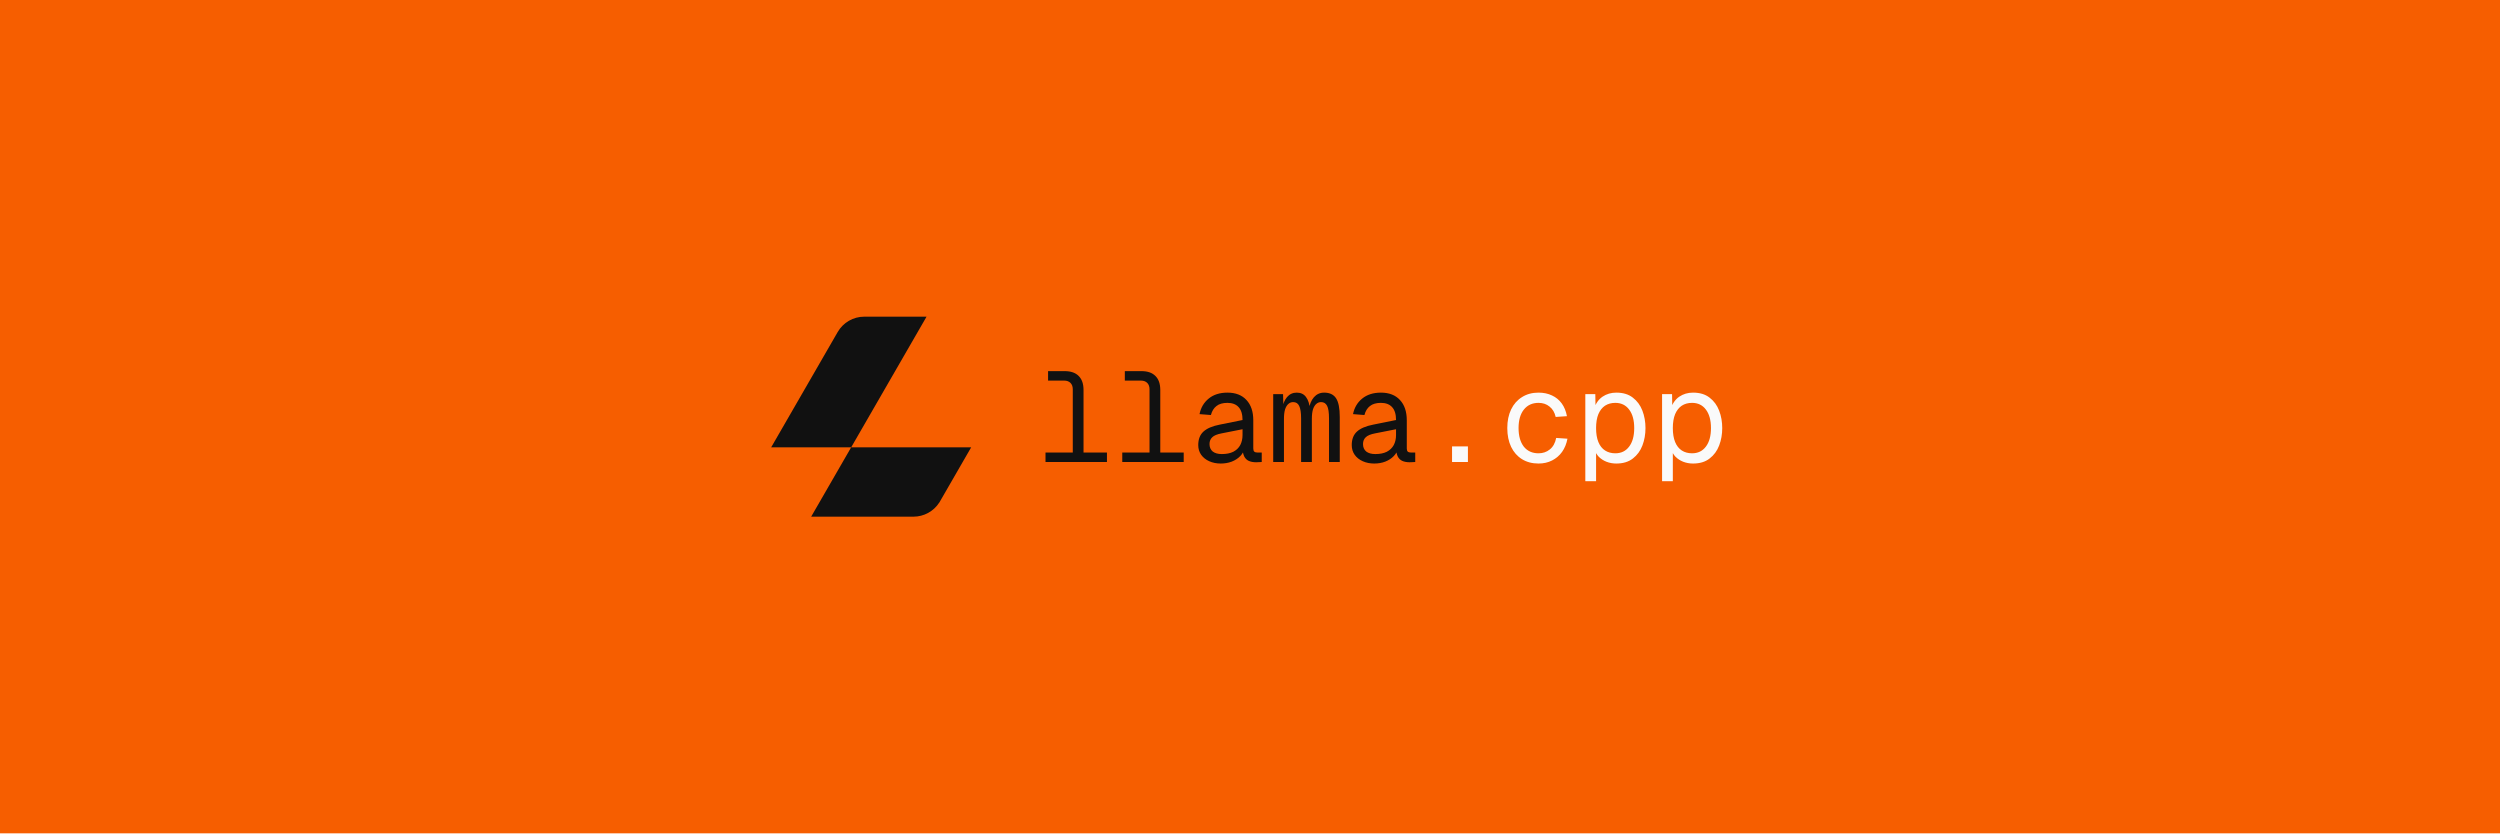
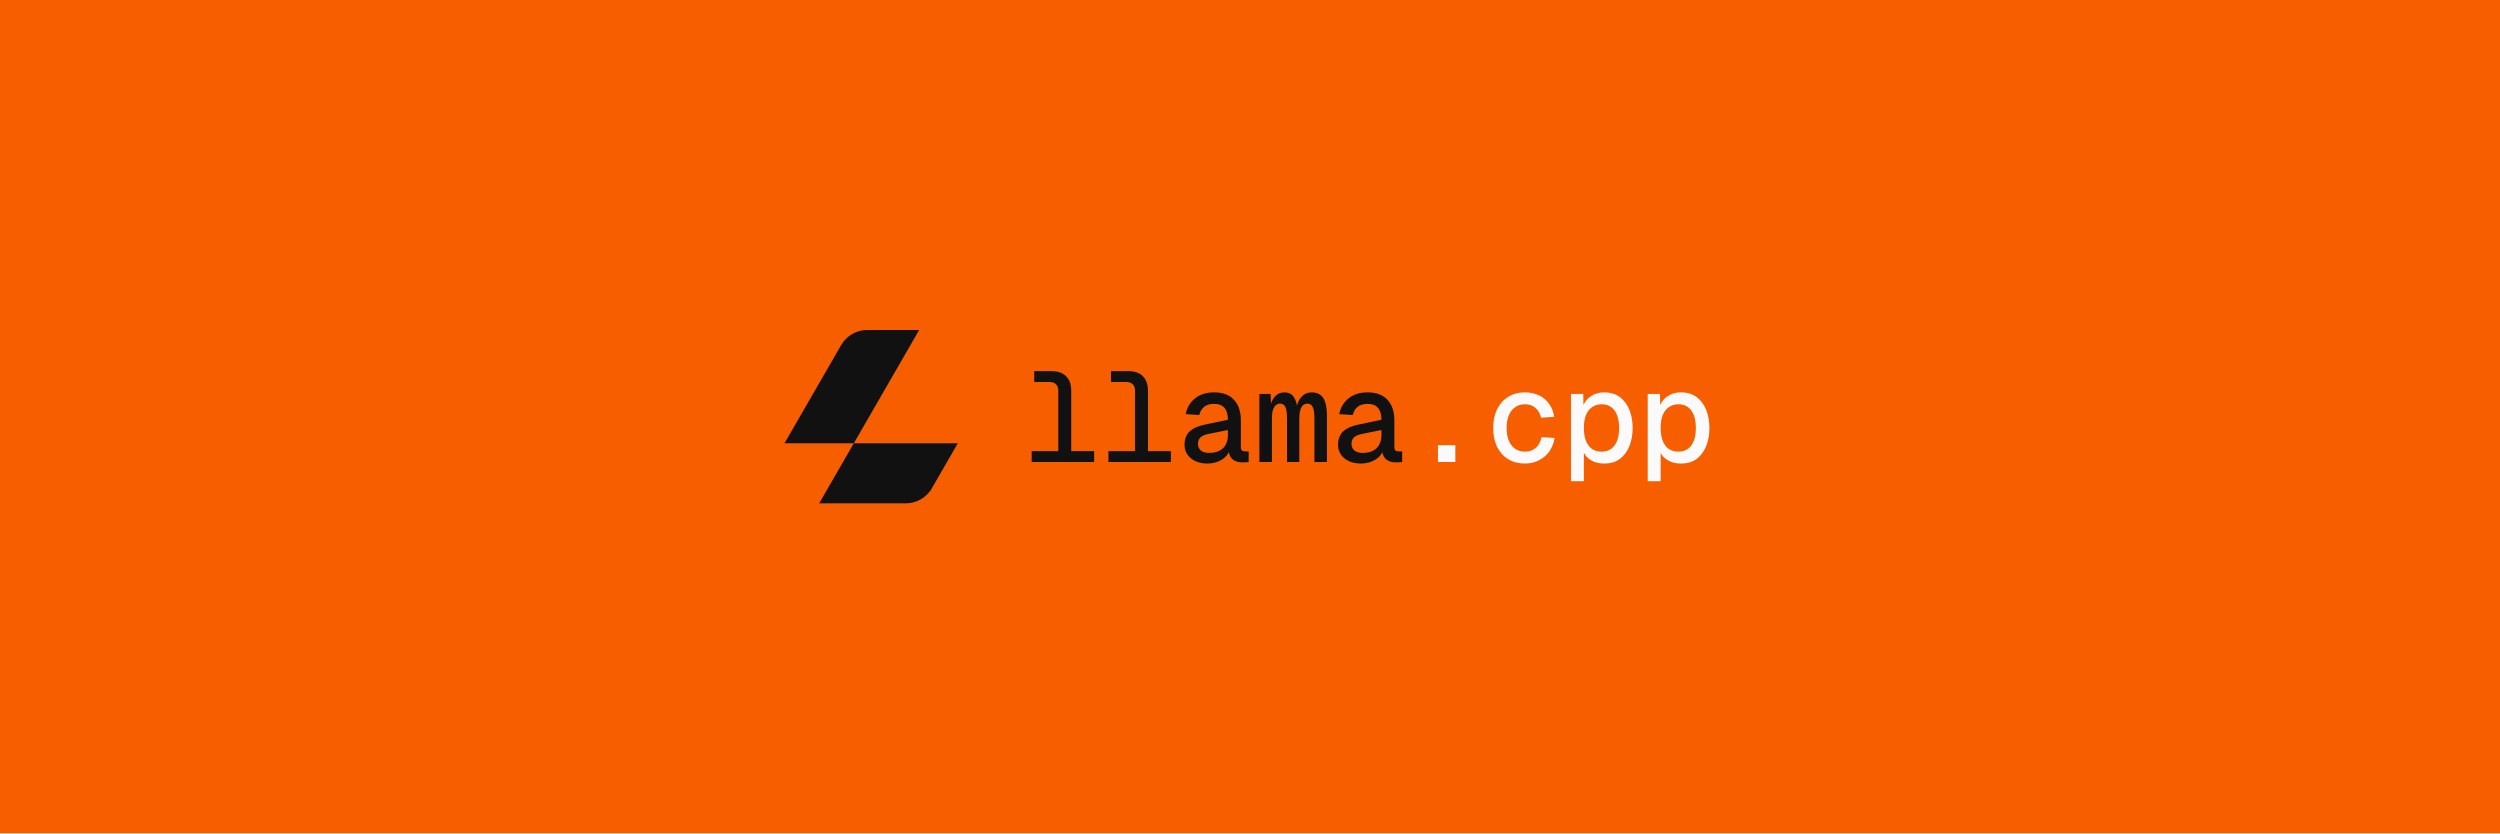
<svg xmlns="http://www.w3.org/2000/svg" width="7500" height="2500" viewBox="0 0 7500 2500" fill="none">
  <rect width="7500" height="2500" fill="#F65E00" />
-   <path d="M2913.5 1342L2817.75 1508L2817.64 1507.93C2800.75 1534.07 2771.69 1550 2740.36 1550H2433.5L2513.82 1410.77L2553.5 1342H2913.5ZM2553.5 1342H2313.5L2426.58 1146L2513.1 996.025C2529.53 967.546 2559.91 950 2592.79 950H2779.65L2553.5 1342Z" fill="#111111" />
-   <path d="M3218.33 1386V1167.89C3218.33 1159.7 3216.03 1153.3 3211.42 1148.69C3206.81 1144.08 3200.41 1141.78 3192.22 1141.78H3144.22V1113.36H3193.76C3212.44 1113.36 3226.52 1118.22 3236 1127.95C3245.72 1137.42 3250.59 1151.5 3250.59 1170.19V1386H3218.33ZM3136.54 1386V1357.58H3320.86V1386H3136.54ZM3448.58 1386V1167.89C3448.58 1159.7 3446.28 1153.3 3441.67 1148.69C3437.06 1144.08 3430.66 1141.78 3422.47 1141.78H3374.47V1113.36H3424.01C3442.69 1113.36 3456.77 1118.22 3466.25 1127.95C3475.97 1137.42 3480.84 1151.5 3480.84 1170.19V1386H3448.58ZM3366.79 1386V1357.58H3551.11V1386H3366.79ZM3662.32 1390.61C3649.52 1390.61 3638 1388.3 3627.76 1383.7C3617.52 1379.09 3609.46 1372.69 3603.57 1364.5C3597.68 1356.05 3594.74 1346.32 3594.74 1335.31C3594.74 1317.9 3599.86 1304.46 3610.1 1294.99C3620.59 1285.26 3636.98 1278.22 3659.25 1273.87L3727.6 1260.05C3727.6 1242.64 3723.63 1229.71 3715.7 1221.26C3708.02 1212.82 3696.88 1208.59 3682.29 1208.59C3668.21 1208.59 3657.2 1211.79 3649.26 1218.19C3641.33 1224.34 3635.82 1233.3 3632.75 1245.07L3598.58 1242.38C3602.42 1223.18 3611.5 1207.7 3625.84 1195.92C3640.43 1183.89 3659.25 1177.87 3682.29 1177.87C3706.86 1177.87 3725.94 1185.3 3739.5 1200.14C3753.07 1214.74 3759.86 1234.96 3759.86 1260.82V1345.3C3759.86 1349.9 3760.88 1353.1 3762.93 1354.9C3764.98 1356.69 3768.05 1357.58 3772.14 1357.58H3785.2V1386C3783.66 1386.26 3781.23 1386.38 3777.9 1386.38C3774.58 1386.64 3771.38 1386.77 3768.3 1386.77C3759.6 1386.77 3752.18 1385.36 3746.03 1382.54C3740.14 1379.73 3735.66 1375.25 3732.59 1369.1C3729.52 1362.7 3727.86 1354.51 3727.6 1344.53H3733.74C3731.95 1353.23 3727.6 1361.17 3720.69 1368.34C3714.03 1375.25 3705.58 1380.75 3695.34 1384.85C3685.1 1388.69 3674.1 1390.61 3662.32 1390.61ZM3665.39 1362.19C3679.22 1362.19 3690.74 1359.89 3699.95 1355.28C3709.17 1350.42 3716.08 1343.76 3720.69 1335.31C3725.3 1326.61 3727.6 1316.62 3727.6 1305.36V1287.7L3665.39 1299.98C3651.57 1302.54 3641.97 1306.51 3636.59 1311.89C3631.22 1317.01 3628.53 1323.79 3628.53 1332.24C3628.53 1341.71 3631.73 1349.14 3638.13 1354.51C3644.78 1359.63 3653.87 1362.19 3665.39 1362.19ZM3819.61 1386V1182.48H3849.18L3850.33 1227.79L3846.49 1227.02C3848.79 1211.92 3853.66 1200.02 3861.08 1191.31C3868.76 1182.35 3878.49 1177.87 3890.27 1177.87C3902.3 1177.87 3911.51 1182.22 3917.91 1190.93C3924.57 1199.63 3928.67 1212.43 3930.2 1229.33H3926.36C3928.67 1213.46 3933.79 1200.91 3941.72 1191.7C3949.91 1182.48 3960.15 1177.87 3972.44 1177.87C3988.83 1177.87 4000.73 1183.5 4008.15 1194.77C4015.58 1206.03 4019.29 1224.72 4019.29 1250.83V1386H3987.03V1255.44C3987.03 1237.26 3985.11 1224.59 3981.27 1217.42C3977.43 1210 3971.42 1206.29 3963.23 1206.29C3957.85 1206.29 3953.11 1208.08 3949.02 1211.66C3944.92 1214.99 3941.59 1220.37 3939.03 1227.79C3936.73 1235.22 3935.58 1244.69 3935.58 1256.21V1386H3903.32V1255.44C3903.32 1238.03 3901.4 1225.49 3897.56 1217.81C3893.98 1210.13 3887.96 1206.29 3879.51 1206.29C3874.14 1206.29 3869.4 1208.08 3865.31 1211.66C3861.21 1214.99 3857.88 1220.37 3855.32 1227.79C3853.02 1235.22 3851.87 1244.69 3851.87 1256.21V1386H3819.61ZM4122.82 1390.61C4110.02 1390.61 4098.5 1388.3 4088.26 1383.7C4078.02 1379.09 4069.96 1372.69 4064.07 1364.5C4058.18 1356.05 4055.24 1346.32 4055.24 1335.31C4055.24 1317.9 4060.36 1304.46 4070.6 1294.99C4081.09 1285.26 4097.48 1278.22 4119.75 1273.87L4188.1 1260.05C4188.1 1242.64 4184.13 1229.71 4176.2 1221.26C4168.52 1212.82 4157.38 1208.59 4142.79 1208.59C4128.71 1208.59 4117.7 1211.79 4109.76 1218.19C4101.83 1224.34 4096.32 1233.3 4093.25 1245.07L4059.08 1242.38C4062.92 1223.18 4072 1207.7 4086.34 1195.92C4100.93 1183.89 4119.75 1177.87 4142.79 1177.87C4167.36 1177.87 4186.44 1185.3 4200 1200.14C4213.57 1214.74 4220.36 1234.96 4220.36 1260.82V1345.3C4220.36 1349.9 4221.38 1353.1 4223.43 1354.9C4225.48 1356.69 4228.55 1357.58 4232.64 1357.58H4245.7V1386C4244.16 1386.26 4241.73 1386.38 4238.4 1386.38C4235.08 1386.64 4231.88 1386.77 4228.8 1386.77C4220.1 1386.77 4212.68 1385.36 4206.53 1382.54C4200.64 1379.73 4196.16 1375.25 4193.09 1369.1C4190.02 1362.7 4188.36 1354.51 4188.1 1344.53H4194.24C4192.45 1353.23 4188.1 1361.17 4181.19 1368.34C4174.53 1375.25 4166.08 1380.75 4155.84 1384.85C4145.6 1388.69 4134.6 1390.61 4122.82 1390.61ZM4125.89 1362.19C4139.72 1362.19 4151.24 1359.89 4160.45 1355.28C4169.67 1350.42 4176.58 1343.76 4181.19 1335.31C4185.8 1326.61 4188.1 1316.62 4188.1 1305.36V1287.7L4125.89 1299.98C4112.07 1302.54 4102.47 1306.51 4097.09 1311.89C4091.72 1317.01 4089.03 1323.79 4089.03 1332.24C4089.03 1341.71 4092.23 1349.14 4098.63 1354.51C4105.28 1359.63 4114.37 1362.19 4125.89 1362.19Z" fill="#111111" />
-   <path d="M4356.14 1386V1339.15H4403.76V1386H4356.14ZM4615.58 1390.61C4596.63 1390.61 4580.12 1386.26 4566.04 1377.55C4551.96 1368.85 4541.08 1356.56 4533.4 1340.69C4525.72 1324.56 4521.88 1305.74 4521.88 1284.24C4521.88 1262.74 4525.72 1244.05 4533.4 1228.18C4541.08 1212.3 4551.96 1200.02 4566.04 1191.31C4580.12 1182.35 4596.63 1177.87 4615.58 1177.87C4630.68 1177.87 4644.12 1180.69 4655.9 1186.32C4667.67 1191.7 4677.4 1199.63 4685.08 1210.13C4692.76 1220.62 4698.01 1233.42 4700.82 1248.53L4667.03 1250.83C4663.96 1237.26 4657.82 1226.9 4648.6 1219.73C4639.64 1212.3 4628.63 1208.59 4615.58 1208.59C4596.89 1208.59 4582.17 1215.38 4571.42 1228.94C4560.92 1242.26 4555.67 1260.69 4555.67 1284.24C4555.67 1307.79 4560.92 1326.35 4571.42 1339.92C4582.17 1353.23 4596.89 1359.89 4615.58 1359.89C4628.63 1359.89 4639.9 1356.05 4649.37 1348.37C4659.1 1340.69 4665.5 1329.17 4668.57 1313.81L4702.36 1316.11C4699.54 1331.22 4694.17 1344.4 4686.23 1355.66C4678.3 1366.67 4668.31 1375.25 4656.28 1381.39C4644.25 1387.54 4630.68 1390.61 4615.58 1390.61ZM4755.97 1443.6V1182.48H4785.92L4786.69 1228.56L4782.08 1226.26C4787.2 1210.38 4795.65 1198.35 4807.43 1190.16C4819.46 1181.97 4833.28 1177.87 4848.9 1177.87C4869.12 1177.87 4885.63 1182.86 4898.43 1192.85C4911.49 1202.83 4921.09 1215.89 4927.23 1232.02C4933.38 1248.14 4936.45 1265.55 4936.45 1284.24C4936.45 1302.93 4933.38 1320.34 4927.23 1336.46C4921.09 1352.59 4911.49 1365.65 4898.43 1375.63C4885.63 1385.62 4869.12 1390.61 4848.9 1390.61C4838.4 1390.61 4828.55 1388.82 4819.33 1385.23C4810.37 1381.65 4802.69 1376.66 4796.29 1370.26C4790.15 1363.86 4785.92 1356.3 4783.62 1347.6L4788.23 1342.22V1443.6H4755.97ZM4845.83 1359.89C4863.49 1359.89 4877.31 1353.23 4887.3 1339.92C4897.54 1326.61 4902.66 1308.05 4902.66 1284.24C4902.66 1260.43 4897.54 1241.87 4887.3 1228.56C4877.31 1215.25 4863.49 1208.59 4845.83 1208.59C4834.05 1208.59 4823.81 1211.41 4815.11 1217.04C4806.66 1222.67 4800 1231.12 4795.14 1242.38C4790.53 1253.65 4788.23 1267.6 4788.23 1284.24C4788.23 1300.88 4790.53 1314.83 4795.14 1326.1C4799.75 1337.36 4806.4 1345.81 4815.11 1351.44C4823.81 1357.07 4834.05 1359.89 4845.83 1359.89ZM4986.22 1443.6V1182.48H5016.17L5016.94 1228.56L5012.33 1226.26C5017.45 1210.38 5025.9 1198.35 5037.68 1190.16C5049.71 1181.97 5063.53 1177.87 5079.15 1177.87C5099.37 1177.87 5115.88 1182.86 5128.68 1192.85C5141.74 1202.83 5151.34 1215.89 5157.48 1232.02C5163.63 1248.14 5166.7 1265.55 5166.7 1284.24C5166.7 1302.93 5163.63 1320.34 5157.48 1336.46C5151.34 1352.59 5141.74 1365.65 5128.68 1375.63C5115.88 1385.62 5099.37 1390.61 5079.15 1390.61C5068.65 1390.61 5058.8 1388.82 5049.58 1385.23C5040.62 1381.65 5032.94 1376.66 5026.54 1370.26C5020.4 1363.86 5016.17 1356.3 5013.87 1347.6L5018.48 1342.22V1443.6H4986.22ZM5076.08 1359.89C5093.74 1359.89 5107.56 1353.23 5117.55 1339.92C5127.79 1326.61 5132.91 1308.05 5132.91 1284.24C5132.91 1260.43 5127.79 1241.87 5117.55 1228.56C5107.56 1215.25 5093.74 1208.59 5076.08 1208.59C5064.3 1208.59 5054.06 1211.41 5045.36 1217.04C5036.91 1222.67 5030.25 1231.12 5025.39 1242.38C5020.78 1253.65 5018.48 1267.6 5018.48 1284.24C5018.48 1300.88 5020.78 1314.83 5025.39 1326.1C5030 1337.36 5036.65 1345.81 5045.36 1351.44C5054.06 1357.07 5064.3 1359.89 5076.08 1359.89Z" fill="#FAFAFA" />
+   <path d="M2873.5 1329.73L2790.52 1473.6L2790.03 1473.29C2773.17 1496.21 2746.29 1510 2717.44 1510H2457.5L2542.27 1363.06L2561.5 1329.73H2873.5ZM2561.5 1329.73H2353.5L2451.5 1159.87L2523.5 1035.07C2539.59 1007.18 2569.34 990 2601.53 990C2604.69 990 2607.79 990.157 2610.83 990.46L2610.9 990H2757.5L2561.5 1329.73Z" fill="#111111" />
+   <path d="M3174.88 1386V1171.34C3174.88 1163.41 3172.57 1157.26 3167.96 1152.91C3163.61 1148.3 3157.47 1146 3149.53 1146H3102.68V1113.36H3153.76C3173.47 1113.36 3188.32 1118.48 3198.3 1128.72C3208.54 1138.7 3213.66 1153.55 3213.66 1173.26V1386H3174.88ZM3095 1386V1353.36H3282.4V1386H3095ZM3405.13 1386V1171.34C3405.13 1163.41 3402.82 1157.26 3398.21 1152.91C3393.86 1148.3 3387.72 1146 3379.78 1146H3332.93V1113.36H3384.01C3403.72 1113.36 3418.57 1118.48 3428.55 1128.72C3438.79 1138.7 3443.91 1153.55 3443.91 1173.26V1386H3405.13ZM3325.25 1386V1353.36H3512.65V1386H3325.25ZM3621.55 1390.61C3608.75 1390.61 3597.23 1388.3 3586.99 1383.7C3576.75 1379.09 3568.56 1372.56 3562.42 1364.11C3556.53 1355.66 3553.58 1345.81 3553.58 1334.54C3553.58 1317.14 3558.83 1303.57 3569.33 1293.84C3580.08 1284.11 3596.21 1277.2 3617.71 1273.1L3683.76 1259.28C3683.76 1243.41 3680.3 1231.5 3673.39 1223.57C3666.48 1215.63 3656.11 1211.66 3642.29 1211.66C3629.49 1211.66 3619.5 1214.61 3612.34 1220.5C3605.17 1226.38 3600.3 1234.58 3597.74 1245.07L3557.04 1242.38C3560.88 1222.93 3570.22 1207.18 3585.07 1195.15C3599.92 1183.12 3618.99 1177.1 3642.29 1177.1C3668.4 1177.1 3688.24 1184.53 3701.81 1199.38C3715.63 1214.22 3722.54 1234.7 3722.54 1260.82V1341.46C3722.54 1346.06 3723.57 1349.39 3725.62 1351.44C3727.66 1353.23 3730.61 1354.13 3734.45 1354.13H3745.97V1386C3744.43 1386.26 3741.87 1386.51 3738.29 1386.77C3734.96 1387.02 3731.63 1387.15 3728.3 1387.15C3719.09 1387.15 3711.28 1385.62 3704.88 1382.54C3698.48 1379.47 3693.62 1374.74 3690.29 1368.34C3687.22 1361.68 3685.42 1353.36 3684.91 1343.38H3691.06C3689.52 1352.34 3685.55 1360.4 3679.15 1367.57C3672.75 1374.74 3664.56 1380.37 3654.58 1384.46C3644.59 1388.56 3633.58 1390.61 3621.55 1390.61ZM3627.31 1358.74C3639.6 1358.74 3649.97 1356.56 3658.42 1352.21C3666.86 1347.86 3673.14 1341.71 3677.23 1333.78C3681.58 1325.84 3683.76 1316.5 3683.76 1305.74V1290L3626.93 1301.52C3614.64 1303.82 3606.06 1307.41 3601.2 1312.27C3596.34 1317.14 3593.9 1323.54 3593.9 1331.47C3593.9 1339.92 3596.85 1346.58 3602.74 1351.44C3608.62 1356.3 3616.82 1358.74 3627.31 1358.74ZM3778.07 1386V1181.71H3811.87L3813.4 1227.79L3809.18 1226.64C3811.74 1211.02 3816.73 1198.86 3824.15 1190.16C3831.83 1181.46 3841.43 1177.1 3852.95 1177.1C3865.24 1177.1 3874.46 1181.46 3880.6 1190.16C3887 1198.86 3890.97 1211.79 3892.51 1228.94H3888.28C3890.59 1212.56 3895.83 1199.89 3904.03 1190.93C3912.22 1181.71 3922.46 1177.1 3934.75 1177.1C3950.87 1177.1 3962.52 1182.74 3969.69 1194C3977.11 1205.01 3980.83 1223.06 3980.83 1248.14V1386H3943.19V1254.67C3943.19 1238.29 3941.4 1226.9 3937.82 1220.5C3934.49 1214.1 3929.24 1210.9 3922.07 1210.9C3917.47 1210.9 3913.24 1212.43 3909.4 1215.5C3905.82 1218.58 3903 1223.44 3900.95 1230.1C3898.91 1236.5 3897.88 1244.94 3897.88 1255.44V1386H3861.02V1254.67C3861.02 1238.8 3859.35 1227.54 3856.03 1220.88C3852.95 1214.22 3847.71 1210.9 3840.28 1210.9C3835.42 1210.9 3831.19 1212.43 3827.61 1215.5C3824.03 1218.58 3821.08 1223.44 3818.78 1230.1C3816.73 1236.5 3815.71 1244.94 3815.71 1255.44V1386H3778.07ZM4082.05 1390.61C4069.25 1390.61 4057.73 1388.3 4047.49 1383.7C4037.25 1379.09 4029.06 1372.56 4022.92 1364.11C4017.03 1355.66 4014.08 1345.81 4014.08 1334.54C4014.08 1317.14 4019.33 1303.57 4029.83 1293.84C4040.58 1284.11 4056.71 1277.2 4078.21 1273.1L4144.26 1259.28C4144.26 1243.41 4140.8 1231.5 4133.89 1223.57C4126.98 1215.63 4116.61 1211.66 4102.79 1211.66C4089.99 1211.66 4080 1214.61 4072.84 1220.5C4065.67 1226.38 4060.8 1234.58 4058.24 1245.07L4017.54 1242.38C4021.38 1222.93 4030.72 1207.18 4045.57 1195.15C4060.42 1183.12 4079.49 1177.1 4102.79 1177.1C4128.9 1177.1 4148.74 1184.53 4162.31 1199.38C4176.13 1214.22 4183.04 1234.7 4183.04 1260.82V1341.46C4183.04 1346.06 4184.07 1349.39 4186.12 1351.44C4188.16 1353.23 4191.11 1354.13 4194.95 1354.13H4206.47V1386C4204.93 1386.26 4202.37 1386.51 4198.79 1386.77C4195.46 1387.02 4192.13 1387.15 4188.8 1387.15C4179.59 1387.15 4171.78 1385.62 4165.38 1382.54C4158.98 1379.47 4154.12 1374.74 4150.79 1368.34C4147.72 1361.68 4145.92 1353.36 4145.41 1343.38H4151.56C4150.02 1352.34 4146.05 1360.4 4139.65 1367.57C4133.25 1374.74 4125.06 1380.37 4115.08 1384.46C4105.09 1388.56 4094.08 1390.61 4082.05 1390.61ZM4087.81 1358.74C4100.1 1358.74 4110.47 1356.56 4118.92 1352.21C4127.36 1347.86 4133.64 1341.71 4137.73 1333.78C4142.08 1325.84 4144.26 1316.5 4144.26 1305.74V1290L4087.43 1301.52C4075.14 1303.82 4066.56 1307.41 4061.7 1312.27C4056.84 1317.14 4054.4 1323.54 4054.4 1331.47C4054.4 1339.92 4057.35 1346.58 4063.24 1351.44C4069.12 1356.3 4077.32 1358.74 4087.81 1358.74Z" fill="#111111" />
+   <path d="M4313.84 1386V1335.31H4366.06V1386H4313.84ZM4574.81 1390.61C4555.86 1390.61 4539.1 1386.26 4524.5 1377.55C4510.17 1368.59 4499.03 1356.18 4491.1 1340.3C4483.42 1324.18 4479.58 1305.36 4479.58 1283.86C4479.58 1262.35 4483.42 1243.66 4491.1 1227.79C4499.03 1211.92 4510.17 1199.5 4524.5 1190.54C4539.1 1181.58 4555.86 1177.1 4574.81 1177.1C4590.42 1177.1 4604.38 1180.05 4616.66 1185.94C4628.95 1191.57 4639.06 1199.89 4647 1210.9C4654.94 1221.9 4660.18 1235.09 4662.74 1250.45L4623.19 1253.14C4620.12 1240.08 4614.36 1230.1 4605.91 1223.18C4597.46 1216.27 4587.22 1212.82 4575.19 1212.82C4558.04 1212.82 4544.47 1219.22 4534.49 1232.02C4524.76 1244.56 4519.9 1261.84 4519.9 1283.86C4519.9 1305.87 4524.76 1323.28 4534.49 1336.08C4544.47 1348.62 4558.04 1354.9 4575.19 1354.9C4587.48 1354.9 4597.98 1351.31 4606.68 1344.14C4615.64 1336.72 4621.53 1325.84 4624.34 1311.5L4663.9 1313.81C4661.34 1329.42 4655.96 1342.99 4647.77 1354.51C4639.58 1365.78 4629.21 1374.61 4616.66 1381.01C4604.38 1387.41 4590.42 1390.61 4574.81 1390.61ZM4712.9 1443.6V1181.71H4749.76L4750.53 1228.18L4745.92 1225.87C4751.04 1210 4759.36 1197.97 4770.88 1189.78C4782.66 1181.33 4796.48 1177.1 4812.35 1177.1C4832.07 1177.1 4848.19 1182.1 4860.74 1192.08C4873.28 1201.81 4882.63 1214.74 4888.77 1230.86C4894.91 1246.99 4897.99 1264.66 4897.99 1283.86C4897.99 1303.06 4894.91 1320.72 4888.77 1336.85C4882.63 1352.98 4873.28 1366.03 4860.74 1376.02C4848.19 1385.74 4832.07 1390.61 4812.35 1390.61C4801.86 1390.61 4792.13 1388.94 4783.17 1385.62C4774.21 1382.03 4766.53 1377.04 4760.13 1370.64C4753.99 1363.98 4749.51 1356.05 4746.69 1346.83L4751.68 1341.46V1443.6H4712.9ZM4805.06 1354.9C4821.44 1354.9 4834.24 1348.75 4843.46 1336.46C4852.67 1324.18 4857.28 1306.64 4857.28 1283.86C4857.28 1261.07 4852.67 1243.54 4843.46 1231.25C4834.24 1218.96 4821.44 1212.82 4805.06 1212.82C4794.31 1212.82 4784.96 1215.5 4777.03 1220.88C4769.09 1226 4762.82 1233.81 4758.21 1244.3C4753.86 1254.8 4751.68 1267.98 4751.68 1283.86C4751.68 1299.73 4753.86 1312.91 4758.21 1323.41C4762.56 1333.9 4768.71 1341.84 4776.64 1347.22C4784.83 1352.34 4794.31 1354.9 4805.06 1354.9ZM4943.15 1443.6V1181.71H4980.01L4980.78 1228.18L4976.17 1225.87C4981.29 1210 4989.61 1197.97 5001.13 1189.78C5012.91 1181.33 5026.73 1177.1 5042.6 1177.1C5062.32 1177.1 5078.44 1182.1 5090.99 1192.08C5103.53 1201.81 5112.88 1214.74 5119.02 1230.86C5125.16 1246.99 5128.24 1264.66 5128.24 1283.86C5128.24 1303.06 5125.16 1320.72 5119.02 1336.85C5112.88 1352.98 5103.53 1366.03 5090.99 1376.02C5078.44 1385.74 5062.32 1390.61 5042.6 1390.61C5032.11 1390.61 5022.38 1388.94 5013.42 1385.62C5004.46 1382.03 4996.78 1377.04 4990.38 1370.64C4984.24 1363.98 4979.76 1356.05 4976.94 1346.83L4981.93 1341.46V1443.6H4943.15ZM5035.31 1354.9C5051.69 1354.9 5064.49 1348.75 5073.71 1336.46C5082.92 1324.18 5087.53 1306.64 5087.53 1283.86C5087.53 1261.07 5082.92 1243.54 5073.71 1231.25C5064.49 1218.96 5051.69 1212.82 5035.31 1212.82C5024.56 1212.82 5015.21 1215.5 5007.28 1220.88C4999.34 1226 4993.07 1233.81 4988.46 1244.3C4984.11 1254.8 4981.93 1267.98 4981.93 1283.86C4981.93 1299.73 4984.11 1312.91 4988.46 1323.41C4992.81 1333.9 4998.96 1341.84 5006.89 1347.22C5015.08 1352.34 5024.56 1354.9 5035.31 1354.9Z" fill="#FAFAFA" />
</svg>
